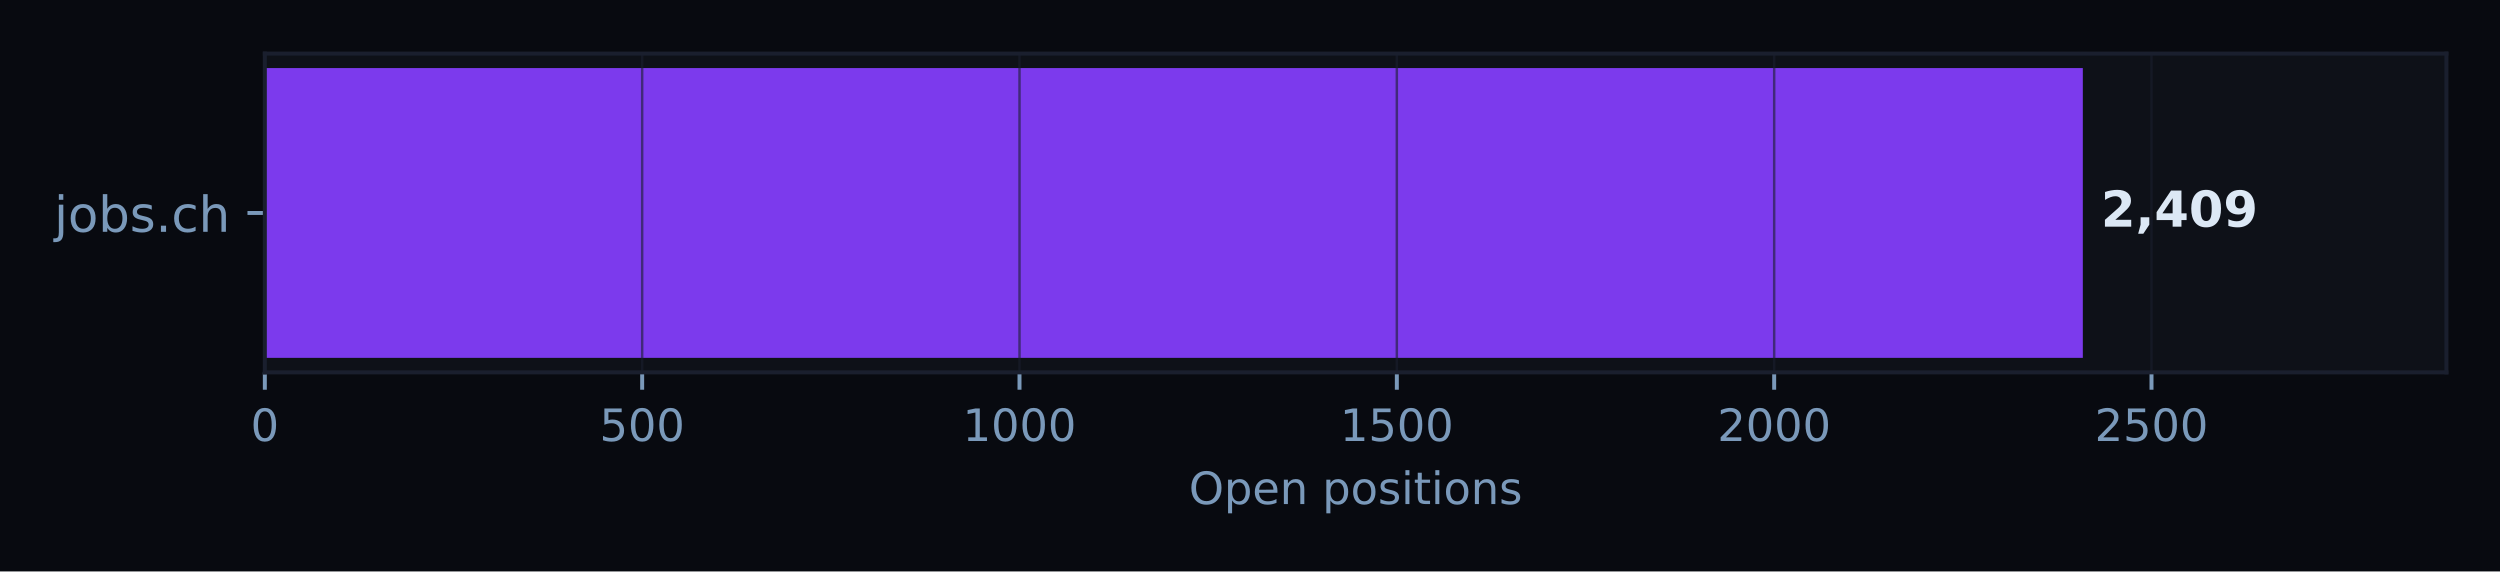
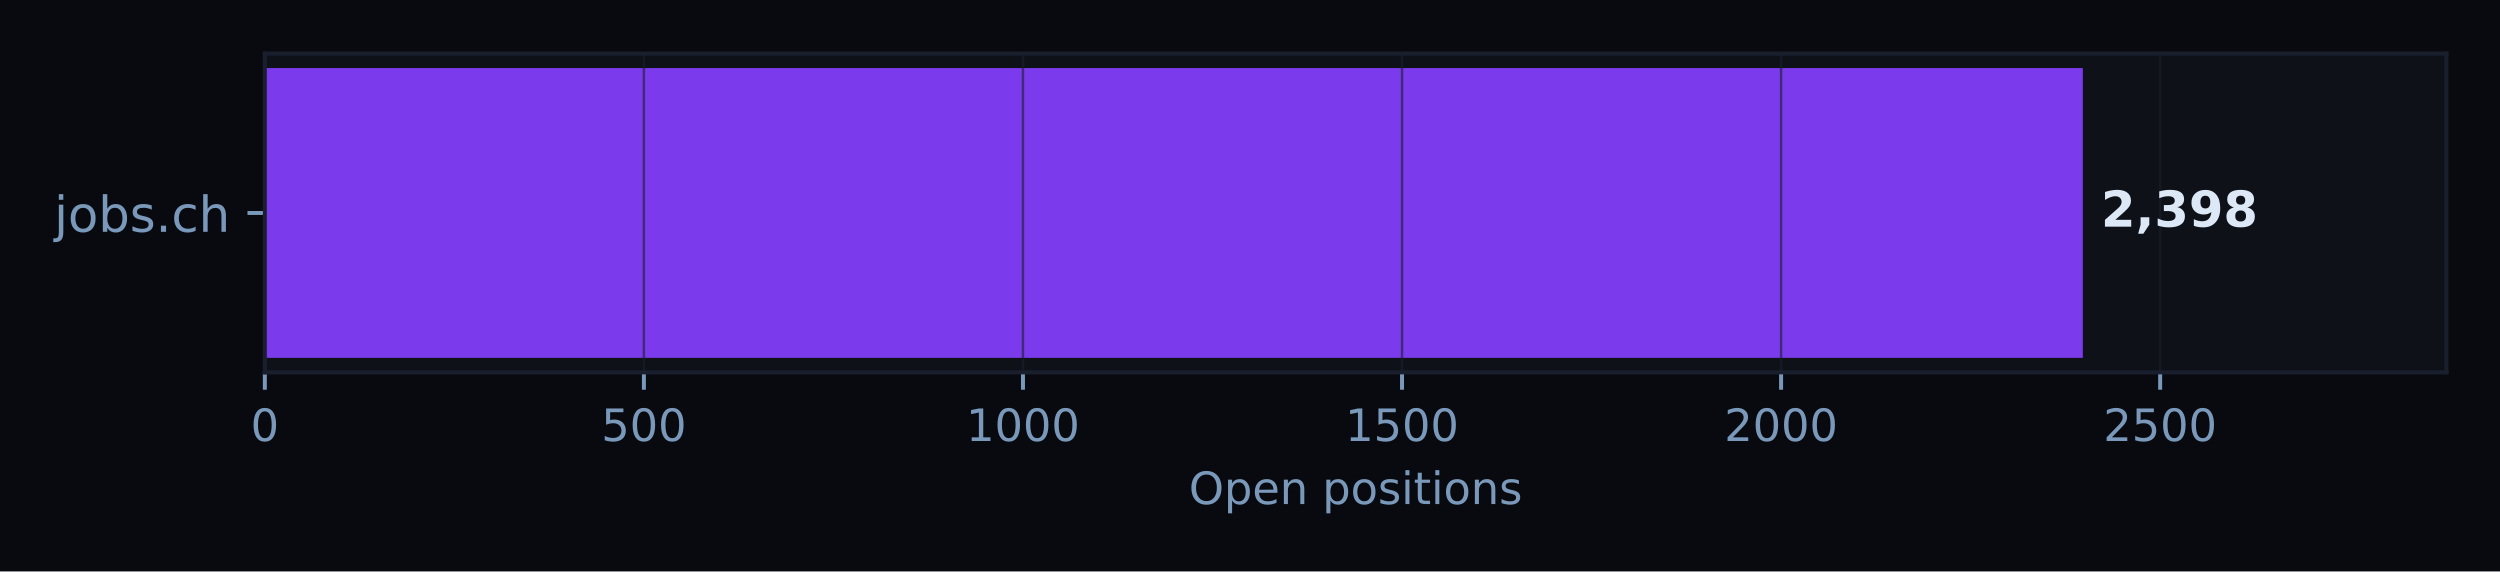
<svg xmlns="http://www.w3.org/2000/svg" xmlns:xlink="http://www.w3.org/1999/xlink" width="504pt" height="115.2pt" viewBox="0 0 504 115.2" version="1.1">
  <defs>
    <style type="text/css">*{stroke-linejoin: round; stroke-linecap: butt}</style>
  </defs>
  <g id="figure_1">
    <g id="patch_1">
      <path d="M 0 115.2  L 504 115.2  L 504 0  L 0 0  z " style="fill: #080a10" />
    </g>
    <g id="axes_1">
      <g id="patch_2">
        <path d="M 53.391 75.073  L 493.2 75.073  L 493.2 10.8  L 53.391 10.8  z " style="fill: #0e1118" />
      </g>
      <g id="patch_3">
        <path d="M 53.391 13.721  L 419.898 13.721  L 419.898 72.151  L 53.391 72.151  z " clip-path="url(#p3596b817c5)" style="fill: #7c3aed" />
      </g>
      <g id="matplotlib.axis_1">
        <g id="xtick_1">
          <g id="line2d_1">
            <path d="M 53.391 75.073  L 53.391 10.8  " clip-path="url(#p3596b817c5)" style="fill: none; stroke: #1a1f2e; stroke-opacity: 0.6; stroke-width: 0.5; stroke-linecap: square" />
          </g>
          <g id="line2d_2">
            <defs>
              <path id="mff3be124f5" d="M 0 0  L 0 3.5  " style="stroke: #7a99ba; stroke-width: 0.8" />
            </defs>
            <g>
              <use xlink:href="#mff3be124f5" x="53.391" y="75.073" style="fill: #7a99ba; stroke: #7a99ba; stroke-width: 0.8" />
            </g>
          </g>
          <g id="text_1">
            <g style="fill: #7a99ba" transform="translate(50.52778 88.91132) scale(0.09 -0.09)">
              <defs>
                <path id="DejaVuSans-30" d="M 2034 4250  Q 1547 4250 1301 3770  Q 1056 3291 1056 2328  Q 1056 1369 1301 889  Q 1547 409 2034 409  Q 2525 409 2770 889  Q 3016 1369 3016 2328  Q 3016 3291 2770 3770  Q 2525 4250 2034 4250  z M 2034 4750  Q 2819 4750 3233 4129  Q 3647 3509 3647 2328  Q 3647 1150 3233 529  Q 2819 -91 2034 -91  Q 1250 -91 836 529  Q 422 1150 422 2328  Q 422 3509 836 4129  Q 1250 4750 2034 4750  z " transform="scale(0.015625)" />
              </defs>
              <use xlink:href="#DejaVuSans-30" />
            </g>
          </g>
        </g>
        <g id="xtick_2">
          <g id="line2d_3">
-             <path d="M 129.461 75.073  L 129.461 10.8  " clip-path="url(#p3596b817c5)" style="fill: none; stroke: #1a1f2e; stroke-opacity: 0.6; stroke-width: 0.5; stroke-linecap: square" />
+             <path d="M 129.81 75.073  L 129.81 10.8  " clip-path="url(#p3596b817c5)" style="fill: none; stroke: #1a1f2e; stroke-opacity: 0.6; stroke-width: 0.5; stroke-linecap: square" />
          </g>
          <g id="line2d_4">
            <g>
-               <use xlink:href="#mff3be124f5" x="129.461" y="75.073" style="fill: #7a99ba; stroke: #7a99ba; stroke-width: 0.8" />
+               <use xlink:href="#mff3be124f5" x="129.81" y="75.073" style="fill: #7a99ba; stroke: #7a99ba; stroke-width: 0.8" />
            </g>
          </g>
          <g id="text_2">
-             <g style="fill: #7a99ba" transform="translate(120.872 88.91132) scale(0.09 -0.09)">
+             <g style="fill: #7a99ba" transform="translate(121.221 88.91132) scale(0.09 -0.09)">
              <defs>
                <path id="DejaVuSans-35" d="M 691 4666  L 3169 4666  L 3169 4134  L 1269 4134  L 1269 2991  Q 1406 3038 1543 3061  Q 1681 3084 1819 3084  Q 2600 3084 3056 2656  Q 3513 2228 3513 1497  Q 3513 744 3044 326  Q 2575 -91 1722 -91  Q 1428 -91 1123 -41  Q 819 9 494 109  L 494 744  Q 775 591 1075 516  Q 1375 441 1709 441  Q 2250 441 2565 725  Q 2881 1009 2881 1497  Q 2881 1984 2565 2268  Q 2250 2553 1709 2553  Q 1456 2553 1204 2497  Q 953 2441 691 2322  L 691 4666  z " transform="scale(0.015625)" />
              </defs>
              <use xlink:href="#DejaVuSans-35" />
              <use xlink:href="#DejaVuSans-30" x="63.623" />
              <use xlink:href="#DejaVuSans-30" x="127.246" />
            </g>
          </g>
        </g>
        <g id="xtick_3">
          <g id="line2d_5">
-             <path d="M 205.532 75.073  L 205.532 10.8  " clip-path="url(#p3596b817c5)" style="fill: none; stroke: #1a1f2e; stroke-opacity: 0.6; stroke-width: 0.5; stroke-linecap: square" />
+             <path d="M 206.23 75.073  L 206.23 10.8  " clip-path="url(#p3596b817c5)" style="fill: none; stroke: #1a1f2e; stroke-opacity: 0.6; stroke-width: 0.5; stroke-linecap: square" />
          </g>
          <g id="line2d_6">
            <g>
-               <use xlink:href="#mff3be124f5" x="205.532" y="75.073" style="fill: #7a99ba; stroke: #7a99ba; stroke-width: 0.8" />
+               <use xlink:href="#mff3be124f5" x="206.23" y="75.073" style="fill: #7a99ba; stroke: #7a99ba; stroke-width: 0.8" />
            </g>
          </g>
          <g id="text_3">
-             <g style="fill: #7a99ba" transform="translate(194.0794 88.91132) scale(0.09 -0.09)">
+             <g style="fill: #7a99ba" transform="translate(194.7773 88.91132) scale(0.09 -0.09)">
              <defs>
                <path id="DejaVuSans-31" d="M 794 531  L 1825 531  L 1825 4091  L 703 3866  L 703 4441  L 1819 4666  L 2450 4666  L 2450 531  L 3481 531  L 3481 0  L 794 0  L 794 531  z " transform="scale(0.015625)" />
              </defs>
              <use xlink:href="#DejaVuSans-31" />
              <use xlink:href="#DejaVuSans-30" x="63.623" />
              <use xlink:href="#DejaVuSans-30" x="127.246" />
              <use xlink:href="#DejaVuSans-30" x="190.869" />
            </g>
          </g>
        </g>
        <g id="xtick_4">
          <g id="line2d_7">
-             <path d="M 281.602 75.073  L 281.602 10.8  " clip-path="url(#p3596b817c5)" style="fill: none; stroke: #1a1f2e; stroke-opacity: 0.6; stroke-width: 0.5; stroke-linecap: square" />
+             <path d="M 282.649 75.073  L 282.649 10.8  " clip-path="url(#p3596b817c5)" style="fill: none; stroke: #1a1f2e; stroke-opacity: 0.6; stroke-width: 0.5; stroke-linecap: square" />
          </g>
          <g id="line2d_8">
            <g>
-               <use xlink:href="#mff3be124f5" x="281.602" y="75.073" style="fill: #7a99ba; stroke: #7a99ba; stroke-width: 0.8" />
+               <use xlink:href="#mff3be124f5" x="282.649" y="75.073" style="fill: #7a99ba; stroke: #7a99ba; stroke-width: 0.8" />
            </g>
          </g>
          <g id="text_4">
-             <g style="fill: #7a99ba" transform="translate(270.1499 88.91132) scale(0.09 -0.09)">
+             <g style="fill: #7a99ba" transform="translate(271.1967 88.91132) scale(0.09 -0.09)">
              <use xlink:href="#DejaVuSans-31" />
              <use xlink:href="#DejaVuSans-35" x="63.623" />
              <use xlink:href="#DejaVuSans-30" x="127.246" />
              <use xlink:href="#DejaVuSans-30" x="190.869" />
            </g>
          </g>
        </g>
        <g id="xtick_5">
          <g id="line2d_9">
-             <path d="M 357.673 75.073  L 357.673 10.8  " clip-path="url(#p3596b817c5)" style="fill: none; stroke: #1a1f2e; stroke-opacity: 0.6; stroke-width: 0.5; stroke-linecap: square" />
+             <path d="M 359.069 75.073  L 359.069 10.8  " clip-path="url(#p3596b817c5)" style="fill: none; stroke: #1a1f2e; stroke-opacity: 0.6; stroke-width: 0.5; stroke-linecap: square" />
          </g>
          <g id="line2d_10">
            <g>
-               <use xlink:href="#mff3be124f5" x="357.673" y="75.073" style="fill: #7a99ba; stroke: #7a99ba; stroke-width: 0.8" />
+               <use xlink:href="#mff3be124f5" x="359.069" y="75.073" style="fill: #7a99ba; stroke: #7a99ba; stroke-width: 0.8" />
            </g>
          </g>
          <g id="text_5">
-             <g style="fill: #7a99ba" transform="translate(346.2203 88.91132) scale(0.09 -0.09)">
+             <g style="fill: #7a99ba" transform="translate(347.6161 88.91132) scale(0.09 -0.09)">
              <defs>
                <path id="DejaVuSans-32" d="M 1228 531  L 3431 531  L 3431 0  L 469 0  L 469 531  Q 828 903 1448 1529  Q 2069 2156 2228 2338  Q 2531 2678 2651 2914  Q 2772 3150 2772 3378  Q 2772 3750 2511 3984  Q 2250 4219 1831 4219  Q 1534 4219 1204 4116  Q 875 4013 500 3803  L 500 4441  Q 881 4594 1212 4672  Q 1544 4750 1819 4750  Q 2544 4750 2975 4387  Q 3406 4025 3406 3419  Q 3406 3131 3298 2873  Q 3191 2616 2906 2266  Q 2828 2175 2409 1742  Q 1991 1309 1228 531  z " transform="scale(0.015625)" />
              </defs>
              <use xlink:href="#DejaVuSans-32" />
              <use xlink:href="#DejaVuSans-30" x="63.623" />
              <use xlink:href="#DejaVuSans-30" x="127.246" />
              <use xlink:href="#DejaVuSans-30" x="190.869" />
            </g>
          </g>
        </g>
        <g id="xtick_6">
          <g id="line2d_11">
-             <path d="M 433.743 75.073  L 433.743 10.8  " clip-path="url(#p3596b817c5)" style="fill: none; stroke: #1a1f2e; stroke-opacity: 0.6; stroke-width: 0.5; stroke-linecap: square" />
+             <path d="M 435.488 75.073  L 435.488 10.8  " clip-path="url(#p3596b817c5)" style="fill: none; stroke: #1a1f2e; stroke-opacity: 0.6; stroke-width: 0.5; stroke-linecap: square" />
          </g>
          <g id="line2d_12">
            <g>
-               <use xlink:href="#mff3be124f5" x="433.743" y="75.073" style="fill: #7a99ba; stroke: #7a99ba; stroke-width: 0.8" />
+               <use xlink:href="#mff3be124f5" x="435.488" y="75.073" style="fill: #7a99ba; stroke: #7a99ba; stroke-width: 0.8" />
            </g>
          </g>
          <g id="text_6">
-             <g style="fill: #7a99ba" transform="translate(422.2908 88.91132) scale(0.09 -0.09)">
+             <g style="fill: #7a99ba" transform="translate(424.0355 88.91132) scale(0.09 -0.09)">
              <use xlink:href="#DejaVuSans-32" />
              <use xlink:href="#DejaVuSans-35" x="63.623" />
              <use xlink:href="#DejaVuSans-30" x="127.246" />
              <use xlink:href="#DejaVuSans-30" x="190.869" />
            </g>
          </g>
        </g>
        <g id="text_7">
          <g style="fill: #7a99ba" transform="translate(239.6769 101.6216) scale(0.09 -0.09)">
            <defs>
              <path id="DejaVuSans-4f" d="M 2522 4238  Q 1834 4238 1429 3725  Q 1025 3213 1025 2328  Q 1025 1447 1429 934  Q 1834 422 2522 422  Q 3209 422 3611 934  Q 4013 1447 4013 2328  Q 4013 3213 3611 3725  Q 3209 4238 2522 4238  z M 2522 4750  Q 3503 4750 4090 4092  Q 4678 3434 4678 2328  Q 4678 1225 4090 567  Q 3503 -91 2522 -91  Q 1538 -91 948 565  Q 359 1222 359 2328  Q 359 3434 948 4092  Q 1538 4750 2522 4750  z " transform="scale(0.015625)" />
              <path id="DejaVuSans-70" d="M 1159 525  L 1159 -1331  L 581 -1331  L 581 3500  L 1159 3500  L 1159 2969  Q 1341 3281 1617 3432  Q 1894 3584 2278 3584  Q 2916 3584 3314 3078  Q 3713 2572 3713 1747  Q 3713 922 3314 415  Q 2916 -91 2278 -91  Q 1894 -91 1617 61  Q 1341 213 1159 525  z M 3116 1747  Q 3116 2381 2855 2742  Q 2594 3103 2138 3103  Q 1681 3103 1420 2742  Q 1159 2381 1159 1747  Q 1159 1113 1420 752  Q 1681 391 2138 391  Q 2594 391 2855 752  Q 3116 1113 3116 1747  z " transform="scale(0.015625)" />
              <path id="DejaVuSans-65" d="M 3597 1894  L 3597 1613  L 953 1613  Q 991 1019 1311 708  Q 1631 397 2203 397  Q 2534 397 2845 478  Q 3156 559 3463 722  L 3463 178  Q 3153 47 2828 -22  Q 2503 -91 2169 -91  Q 1331 -91 842 396  Q 353 884 353 1716  Q 353 2575 817 3079  Q 1281 3584 2069 3584  Q 2775 3584 3186 3129  Q 3597 2675 3597 1894  z M 3022 2063  Q 3016 2534 2758 2815  Q 2500 3097 2075 3097  Q 1594 3097 1305 2825  Q 1016 2553 972 2059  L 3022 2063  z " transform="scale(0.015625)" />
              <path id="DejaVuSans-6e" d="M 3513 2113  L 3513 0  L 2938 0  L 2938 2094  Q 2938 2591 2744 2837  Q 2550 3084 2163 3084  Q 1697 3084 1428 2787  Q 1159 2491 1159 1978  L 1159 0  L 581 0  L 581 3500  L 1159 3500  L 1159 2956  Q 1366 3272 1645 3428  Q 1925 3584 2291 3584  Q 2894 3584 3203 3211  Q 3513 2838 3513 2113  z " transform="scale(0.015625)" />
              <path id="DejaVuSans-20" transform="scale(0.015625)" />
              <path id="DejaVuSans-6f" d="M 1959 3097  Q 1497 3097 1228 2736  Q 959 2375 959 1747  Q 959 1119 1226 758  Q 1494 397 1959 397  Q 2419 397 2687 759  Q 2956 1122 2956 1747  Q 2956 2369 2687 2733  Q 2419 3097 1959 3097  z M 1959 3584  Q 2709 3584 3137 3096  Q 3566 2609 3566 1747  Q 3566 888 3137 398  Q 2709 -91 1959 -91  Q 1206 -91 779 398  Q 353 888 353 1747  Q 353 2609 779 3096  Q 1206 3584 1959 3584  z " transform="scale(0.015625)" />
              <path id="DejaVuSans-73" d="M 2834 3397  L 2834 2853  Q 2591 2978 2328 3040  Q 2066 3103 1784 3103  Q 1356 3103 1142 2972  Q 928 2841 928 2578  Q 928 2378 1081 2264  Q 1234 2150 1697 2047  L 1894 2003  Q 2506 1872 2764 1633  Q 3022 1394 3022 966  Q 3022 478 2636 193  Q 2250 -91 1575 -91  Q 1294 -91 989 -36  Q 684 19 347 128  L 347 722  Q 666 556 975 473  Q 1284 391 1588 391  Q 1994 391 2212 530  Q 2431 669 2431 922  Q 2431 1156 2273 1281  Q 2116 1406 1581 1522  L 1381 1569  Q 847 1681 609 1914  Q 372 2147 372 2553  Q 372 3047 722 3315  Q 1072 3584 1716 3584  Q 2034 3584 2315 3537  Q 2597 3491 2834 3397  z " transform="scale(0.015625)" />
              <path id="DejaVuSans-69" d="M 603 3500  L 1178 3500  L 1178 0  L 603 0  L 603 3500  z M 603 4863  L 1178 4863  L 1178 4134  L 603 4134  L 603 4863  z " transform="scale(0.015625)" />
              <path id="DejaVuSans-74" d="M 1172 4494  L 1172 3500  L 2356 3500  L 2356 3053  L 1172 3053  L 1172 1153  Q 1172 725 1289 603  Q 1406 481 1766 481  L 2356 481  L 2356 0  L 1766 0  Q 1100 0 847 248  Q 594 497 594 1153  L 594 3053  L 172 3053  L 172 3500  L 594 3500  L 594 4494  L 1172 4494  z " transform="scale(0.015625)" />
            </defs>
            <use xlink:href="#DejaVuSans-4f" />
            <use xlink:href="#DejaVuSans-70" x="78.711" />
            <use xlink:href="#DejaVuSans-65" x="142.188" />
            <use xlink:href="#DejaVuSans-6e" x="203.711" />
            <use xlink:href="#DejaVuSans-20" x="267.09" />
            <use xlink:href="#DejaVuSans-70" x="298.877" />
            <use xlink:href="#DejaVuSans-6f" x="362.354" />
            <use xlink:href="#DejaVuSans-73" x="423.535" />
            <use xlink:href="#DejaVuSans-69" x="475.635" />
            <use xlink:href="#DejaVuSans-74" x="503.418" />
            <use xlink:href="#DejaVuSans-69" x="542.627" />
            <use xlink:href="#DejaVuSans-6f" x="570.41" />
            <use xlink:href="#DejaVuSans-6e" x="631.592" />
            <use xlink:href="#DejaVuSans-73" x="694.971" />
          </g>
        </g>
      </g>
      <g id="matplotlib.axis_2">
        <g id="ytick_1">
          <g id="line2d_13">
            <defs>
              <path id="mdf66c61492" d="M 0 0  L -3.5 0  " style="stroke: #7a99ba; stroke-width: 0.8" />
            </defs>
            <g>
              <use xlink:href="#mdf66c61492" x="53.391" y="42.936" style="fill: #7a99ba; stroke: #7a99ba; stroke-width: 0.8" />
            </g>
          </g>
          <g id="text_8">
            <g style="fill: #7a99ba" transform="translate(10.92216 46.73558) scale(0.1 -0.1)">
              <defs>
                <path id="DejaVuSans-6a" d="M 603 3500  L 1178 3500  L 1178 -63  Q 1178 -731 923 -1031  Q 669 -1331 103 -1331  L -116 -1331  L -116 -844  L 38 -844  Q 366 -844 484 -692  Q 603 -541 603 -63  L 603 3500  z M 603 4863  L 1178 4863  L 1178 4134  L 603 4134  L 603 4863  z " transform="scale(0.015625)" />
                <path id="DejaVuSans-62" d="M 3116 1747  Q 3116 2381 2855 2742  Q 2594 3103 2138 3103  Q 1681 3103 1420 2742  Q 1159 2381 1159 1747  Q 1159 1113 1420 752  Q 1681 391 2138 391  Q 2594 391 2855 752  Q 3116 1113 3116 1747  z M 1159 2969  Q 1341 3281 1617 3432  Q 1894 3584 2278 3584  Q 2916 3584 3314 3078  Q 3713 2572 3713 1747  Q 3713 922 3314 415  Q 2916 -91 2278 -91  Q 1894 -91 1617 61  Q 1341 213 1159 525  L 1159 0  L 581 0  L 581 4863  L 1159 4863  L 1159 2969  z " transform="scale(0.015625)" />
                <path id="DejaVuSans-2e" d="M 684 794  L 1344 794  L 1344 0  L 684 0  L 684 794  z " transform="scale(0.015625)" />
                <path id="DejaVuSans-63" d="M 3122 3366  L 3122 2828  Q 2878 2963 2633 3030  Q 2388 3097 2138 3097  Q 1578 3097 1268 2742  Q 959 2388 959 1747  Q 959 1106 1268 751  Q 1578 397 2138 397  Q 2388 397 2633 464  Q 2878 531 3122 666  L 3122 134  Q 2881 22 2623 -34  Q 2366 -91 2075 -91  Q 1284 -91 818 406  Q 353 903 353 1747  Q 353 2603 823 3093  Q 1294 3584 2113 3584  Q 2378 3584 2631 3529  Q 2884 3475 3122 3366  z " transform="scale(0.015625)" />
                <path id="DejaVuSans-68" d="M 3513 2113  L 3513 0  L 2938 0  L 2938 2094  Q 2938 2591 2744 2837  Q 2550 3084 2163 3084  Q 1697 3084 1428 2787  Q 1159 2491 1159 1978  L 1159 0  L 581 0  L 581 4863  L 1159 4863  L 1159 2956  Q 1366 3272 1645 3428  Q 1925 3584 2291 3584  Q 2894 3584 3203 3211  Q 3513 2838 3513 2113  z " transform="scale(0.015625)" />
              </defs>
              <use xlink:href="#DejaVuSans-6a" />
              <use xlink:href="#DejaVuSans-6f" x="27.783" />
              <use xlink:href="#DejaVuSans-62" x="88.965" />
              <use xlink:href="#DejaVuSans-73" x="152.441" />
              <use xlink:href="#DejaVuSans-2e" x="204.541" />
              <use xlink:href="#DejaVuSans-63" x="236.328" />
              <use xlink:href="#DejaVuSans-68" x="291.309" />
            </g>
          </g>
        </g>
      </g>
      <g id="patch_4">
        <path d="M 53.391 75.073  L 53.391 10.8  " style="fill: none; stroke: #1a1f2e; stroke-width: 0.8; stroke-linejoin: miter; stroke-linecap: square" />
      </g>
      <g id="patch_5">
        <path d="M 493.2 75.073  L 493.2 10.8  " style="fill: none; stroke: #1a1f2e; stroke-width: 0.8; stroke-linejoin: miter; stroke-linecap: square" />
      </g>
      <g id="patch_6">
        <path d="M 53.391 75.073  L 493.2 75.073  " style="fill: none; stroke: #1a1f2e; stroke-width: 0.8; stroke-linejoin: miter; stroke-linecap: square" />
      </g>
      <g id="patch_7">
        <path d="M 53.391 10.8  L 493.2 10.8  " style="fill: none; stroke: #1a1f2e; stroke-width: 0.8; stroke-linejoin: miter; stroke-linecap: square" />
      </g>
      <g id="text_9">
        <g style="fill: #dce8f5" transform="translate(423.5636 45.69574) scale(0.1 -0.1)">
          <defs>
            <path id="DejaVuSans-Bold-32" d="M 1844 884  L 3897 884  L 3897 0  L 506 0  L 506 884  L 2209 2388  Q 2438 2594 2547 2791  Q 2656 2988 2656 3200  Q 2656 3528 2436 3728  Q 2216 3928 1850 3928  Q 1569 3928 1234 3808  Q 900 3688 519 3450  L 519 4475  Q 925 4609 1322 4679  Q 1719 4750 2100 4750  Q 2938 4750 3402 4381  Q 3866 4013 3866 3353  Q 3866 2972 3669 2642  Q 3472 2313 2841 1759  L 1844 884  z " transform="scale(0.015625)" />
            <path id="DejaVuSans-Bold-2c" d="M 653 1209  L 1778 1209  L 1778 256  L 1006 -909  L 341 -909  L 653 256  L 653 1209  z " transform="scale(0.015625)" />
-             <path id="DejaVuSans-Bold-34" d="M 2356 3675  L 1038 1722  L 2356 1722  L 2356 3675  z M 2156 4666  L 3494 4666  L 3494 1722  L 4159 1722  L 4159 850  L 3494 850  L 3494 0  L 2356 0  L 2356 850  L 288 850  L 288 1881  L 2156 4666  z " transform="scale(0.015625)" />
-             <path id="DejaVuSans-Bold-30" d="M 2944 2338  Q 2944 3213 2780 3570  Q 2616 3928 2228 3928  Q 1841 3928 1675 3570  Q 1509 3213 1509 2338  Q 1509 1453 1675 1090  Q 1841 728 2228 728  Q 2613 728 2778 1090  Q 2944 1453 2944 2338  z M 4147 2328  Q 4147 1169 3647 539  Q 3147 -91 2228 -91  Q 1306 -91 806 539  Q 306 1169 306 2328  Q 306 3491 806 4120  Q 1306 4750 2228 4750  Q 3147 4750 3647 4120  Q 4147 3491 4147 2328  z " transform="scale(0.015625)" />
+             <path id="DejaVuSans-Bold-33" d="M 2981 2516  Q 3453 2394 3698 2092  Q 3944 1791 3944 1325  Q 3944 631 3412 270  Q 2881 -91 1863 -91  Q 1503 -91 1142 -33  Q 781 25 428 141  L 428 1069  Q 766 900 1098 814  Q 1431 728 1753 728  Q 2231 728 2486 893  Q 2741 1059 2741 1369  Q 2741 1688 2480 1852  Q 2219 2016 1709 2016  L 1228 2016  L 1228 2791  L 1734 2791  Q 2188 2791 2409 2933  Q 2631 3075 2631 3366  Q 2631 3634 2415 3781  Q 2200 3928 1806 3928  Q 1516 3928 1219 3862  Q 922 3797 628 3669  L 628 4550  Q 984 4650 1334 4700  Q 1684 4750 2022 4750  Q 2931 4750 3382 4451  Q 3834 4153 3834 3553  Q 3834 3144 3618 2883  Q 3403 2622 2981 2516  z " transform="scale(0.015625)" />
            <path id="DejaVuSans-Bold-39" d="M 641 103  L 641 966  Q 928 831 1190 764  Q 1453 697 1709 697  Q 2247 697 2547 995  Q 2847 1294 2900 1881  Q 2688 1725 2447 1647  Q 2206 1569 1925 1569  Q 1209 1569 770 1986  Q 331 2403 331 3084  Q 331 3838 820 4291  Q 1309 4744 2131 4744  Q 3044 4744 3544 4128  Q 4044 3513 4044 2388  Q 4044 1231 3459 570  Q 2875 -91 1856 -91  Q 1528 -91 1228 -42  Q 928 6 641 103  z M 2125 2350  Q 2441 2350 2600 2554  Q 2759 2759 2759 3169  Q 2759 3575 2600 3781  Q 2441 3988 2125 3988  Q 1809 3988 1650 3781  Q 1491 3575 1491 3169  Q 1491 2759 1650 2554  Q 1809 2350 2125 2350  z " transform="scale(0.015625)" />
+             <path id="DejaVuSans-Bold-38" d="M 2228 2088  Q 1891 2088 1709 1903  Q 1528 1719 1528 1375  Q 1528 1031 1709 848  Q 1891 666 2228 666  Q 2563 666 2741 848  Q 2919 1031 2919 1375  Q 2919 1722 2741 1905  Q 2563 2088 2228 2088  z M 1350 2484  Q 925 2613 709 2878  Q 494 3144 494 3541  Q 494 4131 934 4440  Q 1375 4750 2228 4750  Q 3075 4750 3515 4442  Q 3956 4134 3956 3541  Q 3956 3144 3739 2878  Q 3522 2613 3097 2484  Q 3572 2353 3814 2058  Q 4056 1763 4056 1313  Q 4056 619 3595 264  Q 3134 -91 2228 -91  Q 1319 -91 855 264  Q 391 619 391 1313  Q 391 1763 633 2058  Q 875 2353 1350 2484  z M 1631 3419  Q 1631 3141 1786 2991  Q 1941 2841 2228 2841  Q 2509 2841 2662 2991  Q 2816 3141 2816 3419  Q 2816 3697 2662 3845  Q 2509 3994 2228 3994  Q 1941 3994 1786 3844  Q 1631 3694 1631 3419  z " transform="scale(0.015625)" />
          </defs>
          <use xlink:href="#DejaVuSans-Bold-32" />
          <use xlink:href="#DejaVuSans-Bold-2c" x="69.58" />
-           <use xlink:href="#DejaVuSans-Bold-34" x="107.568" />
-           <use xlink:href="#DejaVuSans-Bold-30" x="177.148" />
-           <use xlink:href="#DejaVuSans-Bold-39" x="246.729" />
+           <use xlink:href="#DejaVuSans-Bold-33" x="107.568" />
+           <use xlink:href="#DejaVuSans-Bold-39" x="177.148" />
+           <use xlink:href="#DejaVuSans-Bold-38" x="246.729" />
        </g>
      </g>
    </g>
  </g>
  <defs>
    <clipPath id="p3596b817c5">
      <rect x="53.391" y="10.8" width="439.809" height="64.273" />
    </clipPath>
  </defs>
</svg>
